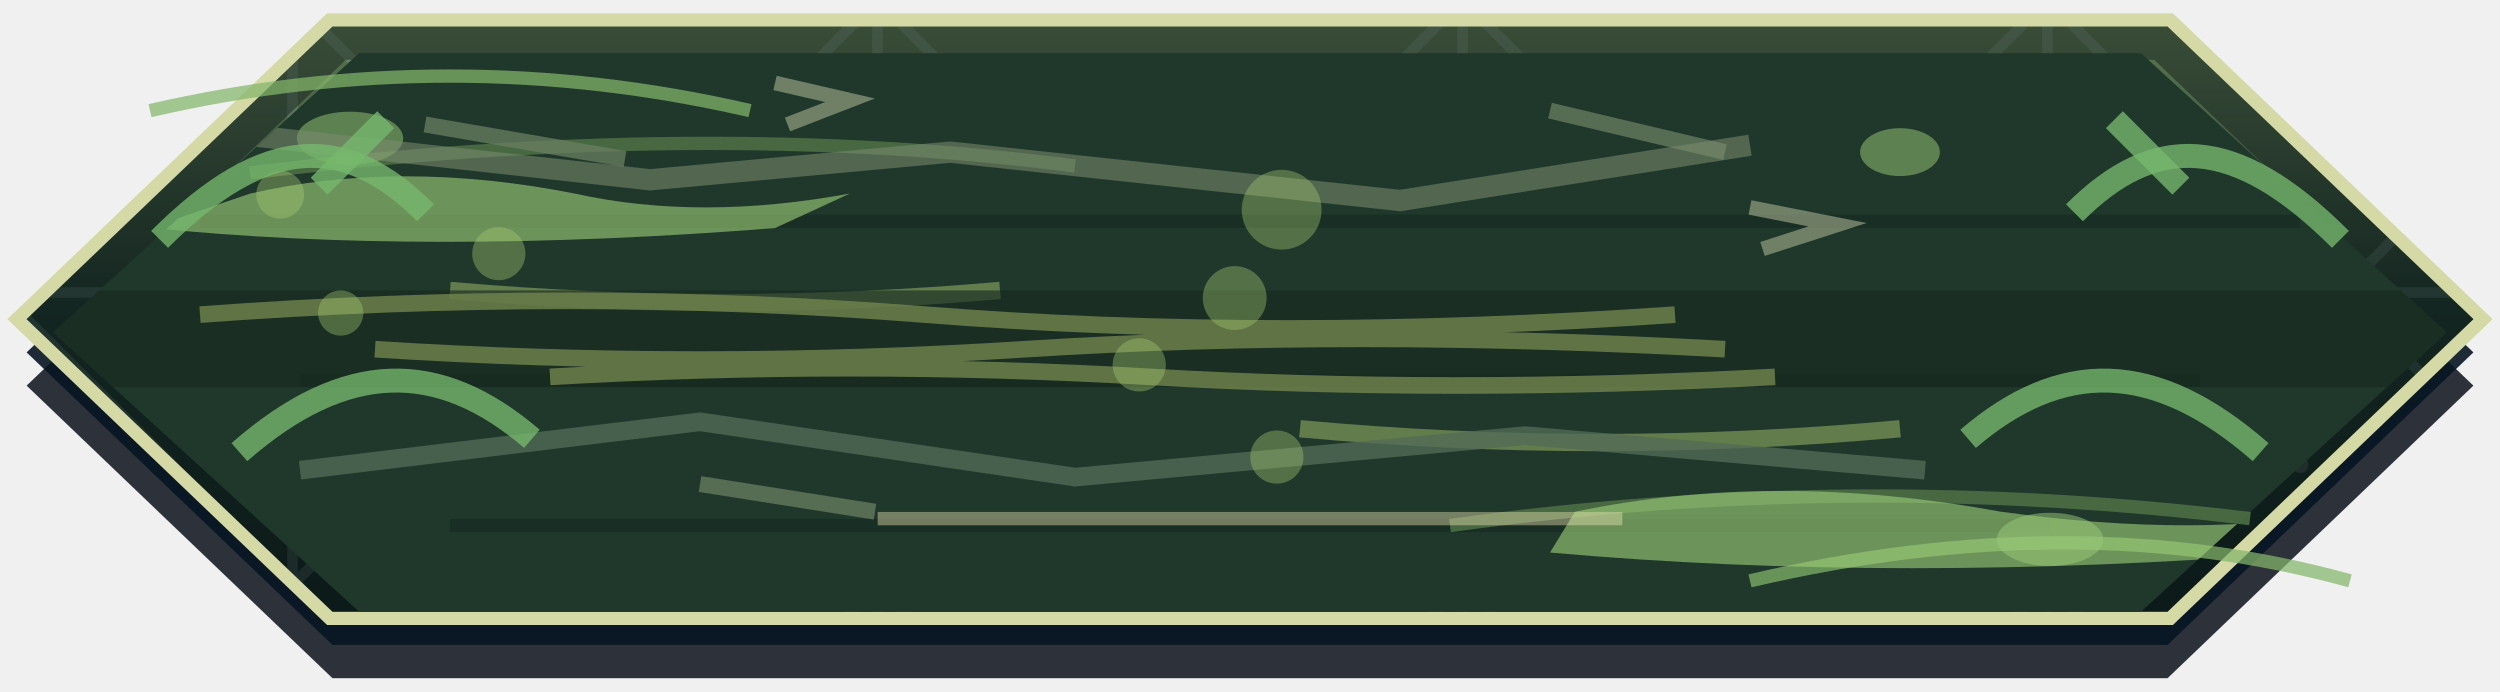
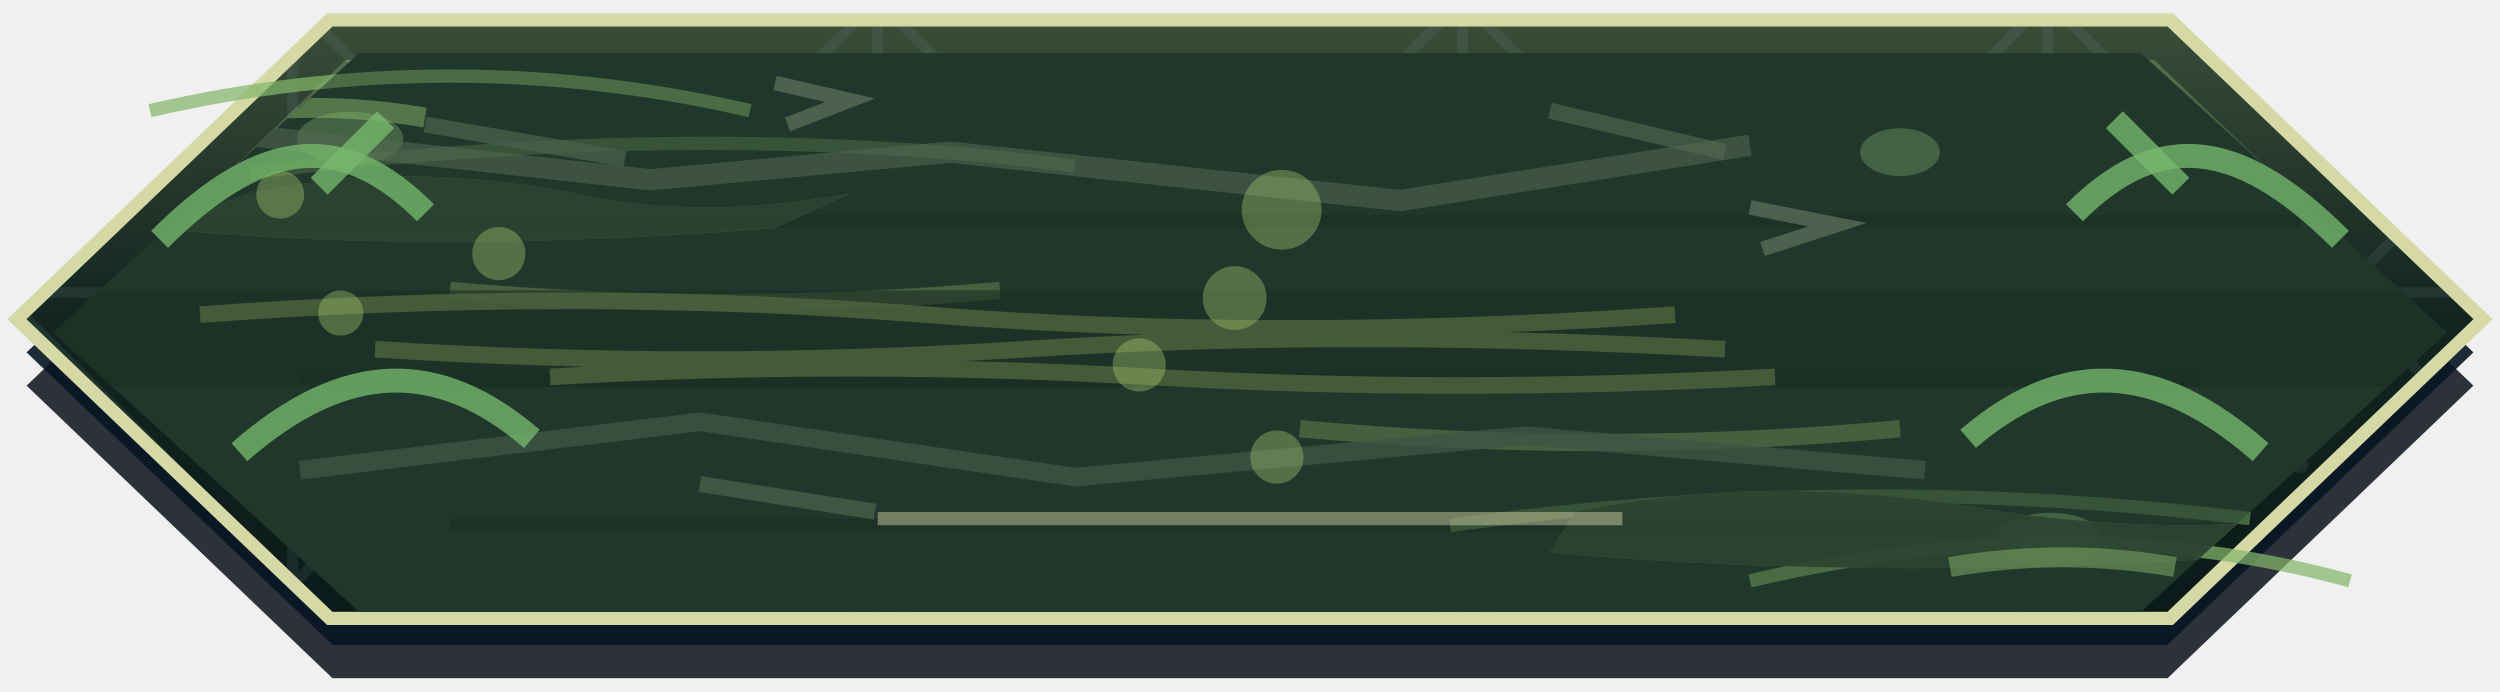
<svg xmlns="http://www.w3.org/2000/svg" width="376" height="104" viewBox="0 0 188 52" role="img" aria-label="M7 secondary-hex-button normal" data-style="m11-enchanted-forest@0.1.0" data-geometry-shape="wide-hexagon" data-corner-radius="2" data-end-cap-depth="23">
  <defs>
    <linearGradient id="m11-secondary-hex-button-188x52-normal-plate" x1="0" y1="0" x2="0" y2="1">
      <stop offset="0" stop-color="#5C7650" />
      <stop offset=".48" stop-color="#20382B" />
      <stop offset="1" stop-color="#13251E" />
    </linearGradient>
    <linearGradient id="m11-secondary-hex-button-188x52-normal-primary" x1="0" y1="0" x2="0" y2="1">
      <stop offset="0" stop-color="#F1E8C8" />
      <stop offset=".45" stop-color="#66D9B2" />
      <stop offset="1" stop-color="#2A856F" />
    </linearGradient>
    <linearGradient id="m11-secondary-hex-button-188x52-normal-energy" x1="0" y1="0" x2="1" y2="0">
      <stop offset="0" stop-color="#B8E0A5" stop-opacity="0" />
      <stop offset=".5" stop-color="#B8E0A5" stop-opacity=".86" />
      <stop offset="1" stop-color="#B8E0A5" stop-opacity="0" />
    </linearGradient>
    <pattern id="m11-secondary-hex-button-188x52-normal-grain" width="28" height="28" patternUnits="userSpaceOnUse">
      <circle cx="5" cy="7" r=".6" fill="#FFFFFF" fill-opacity=".12" />
      <circle cx="20" cy="15" r=".45" fill="#061321" fill-opacity=".2" />
    </pattern>
    <pattern id="m11-secondary-hex-button-188x52-normal-plate-pattern" width="44" height="44" patternUnits="userSpaceOnUse">
      <path d="M0 22H44M22 0V44M0 22L22 0 44 22 22 44Z" fill="none" stroke="#D8FBFF" stroke-opacity=".12" stroke-width=".8" />
    </pattern>
    <mask id="m11-secondary-hex-button-188x52-normal-mask">
      <path d="M25 2H163L186 24L163 46H25L2 24Z" fill="white" />
    </mask>
  </defs>
  <g opacity="1">
    <g id="m11-secondary-hex-button-188x52-normal-outer-shadow" data-layer="outer-shadow" transform="translate(0 5)">
      <path d="M25 2H163L186 24L163 46H25L2 24Z" fill="#020812" opacity=".82" />
    </g>
    <g id="m11-secondary-hex-button-188x52-normal-connected-depth" data-layer="connected-depth" transform="translate(0 2.5)">
      <path d="M25 2H163L186 24L163 46H25L2 24Z" fill="#071522" opacity=".9" />
    </g>
    <g id="m11-secondary-hex-button-188x52-normal-outer-frame" data-layer="outer-frame">
      <path d="M25 2H163L186 24L163 46H25L2 24Z" fill="#071421" stroke="#D4D9A6" stroke-width="2" stroke-linejoin="miter" />
    </g>
    <g id="m11-secondary-hex-button-188x52-normal-inner-plate-fill" data-layer="inner-plate-fill">
      <path d="M25 2H163L186 24L163 46H25L2 24Z" fill="url(#m11-secondary-hex-button-188x52-normal-plate)" />
    </g>
    <g id="m11-secondary-hex-button-188x52-normal-surface-grain" data-layer="surface-grain" data-material-source="m8-ice-grain" mask="url(#m11-secondary-hex-button-188x52-normal-mask)">
      <rect width="188" height="52" fill="url(#m11-secondary-hex-button-188x52-normal-grain)" />
    </g>
    <g id="m11-secondary-hex-button-188x52-normal-surface-pattern" data-layer="surface-pattern" data-material-source="m8-crystal-facet-pattern" mask="url(#m11-secondary-hex-button-188x52-normal-mask)">
      <rect width="188" height="52" fill="url(#m11-secondary-hex-button-188x52-normal-plate-pattern)" />
    </g>
    <g id="m11-secondary-hex-button-188x52-normal-side-bevel-shade" data-layer="side-bevel-shade" mask="url(#m11-secondary-hex-button-188x52-normal-mask)">
      <path d="M25 2H163L186 24L163 46H25L2 24Z" fill="none" stroke="#020812" stroke-opacity=".38" stroke-width="5" />
    </g>
    <g id="m11-secondary-hex-button-188x52-normal-top-bevel-highlight" data-layer="top-bevel-highlight" mask="url(#m11-secondary-hex-button-188x52-normal-mask)">
      <path d="M33 8H155" stroke="#FFFFFF" stroke-opacity=".55" stroke-width="3" stroke-linecap="square" />
    </g>
    <g id="m11-secondary-hex-button-188x52-normal-cold-edge-accent" data-layer="cold-edge-accent" data-material-source="m8-cold-edge-accent" mask="url(#m11-secondary-hex-button-188x52-normal-mask)">
      <rect x="23" y="6" width="142" height="8" fill="url(#m11-secondary-hex-button-188x52-normal-energy)" />
    </g>
    <g id="m11-secondary-hex-button-188x52-normal-ornament-decal" data-layer="ornament-decal" data-material-source="m7-ornament-marks" mask="url(#m11-secondary-hex-button-188x52-normal-mask)">
      <path d="M31 39h16M141 39h16" stroke="#E6FCFF" stroke-opacity=".5" stroke-width="2" />
    </g>
    <g id="m11-secondary-hex-button-material-stack" data-layer="forest-material-stack" data-material-families="weathered-stone,dark-wood,moss-lichen">
      <path d="M27 4H161L184 25L161 46H27L4 25Z" fill="#20382B" />
      <path d="M15.04 16.64H172.96M22.56 28.6H165.44M33.84 39.52H154.16" stroke="#182E24" stroke-width="1" stroke-opacity=".82" />
      <path d="M18.8 13Q52.64 8.84 80.84 12.48M109.04 39.52Q139.12 35.36 169.2 39" fill="none" stroke="#4D6E45" stroke-width="1" stroke-opacity=".9" />
      <path d="M11.28 8.32Q33.84 3.12 56.4 8.32M131.6 43.68Q156.04 37.96 176.72 43.68" fill="none" stroke="#84B66A" stroke-width="1" stroke-opacity=".72" />
    </g>
    <g id="m11-secondary-hex-button-material-detail" data-layer="forest-material-detail" data-material-channels="stone-chips,wood-grain,moss-mask">
      <path d="M31.96 9.36l15.04 2.6M116.56 8.32l13.16 3.12M52.64 36.4l13.16 2.08" stroke="#6B8063" stroke-width="1.2" stroke-opacity=".72" />
      <path d="M33.84 21.84q20.68 1.82 41.36 0M97.76 32.24q22.56 2.08 45.12 0" fill="none" stroke="#789356" stroke-width="1.3" stroke-opacity=".75" />
      <g fill="#9BCB78" fill-opacity=".5">
        <ellipse cx="26.32" cy="10.4" rx="4" ry="2" />
        <ellipse cx="154.16" cy="40.56" rx="4" ry="2" />
        <ellipse cx="142.88" cy="11.44" rx="3" ry="1.8" />
      </g>
    </g>
    <g id="m11-secondary-hex-button-material-face-depth" data-layer="forest-material-face-depth" data-material-source="shared-face-geometry">
      <clipPath id="m11-secondary-hex-button-face-clip">
        <path d="M27 4H161L184 25L161 46H27L4 25Z" />
      </clipPath>
      <g clip-path="url(#m11-secondary-hex-button-face-clip)">
        <g data-layer="forest-weathered-stone">
          <path d="M11.28 9.36l37.6 4.16 22.56 -2.08 33.84 3.64 26.32 -4.16" fill="none" stroke="#7C8D70" stroke-width="1.6" stroke-opacity=".55" />
          <path d="M22.56 35.36l30.08 -3.64 28.2 4.16 33.84 -3.12 30.08 2.6" fill="none" stroke="#526B56" stroke-width="1.4" stroke-opacity=".8" />
          <path d="M58.28 6.24l5.64 1.3 -4.7 1.82M131.6 15.6l6.58 1.3 -5.64 1.82" fill="none" stroke="#9BA687" stroke-width="1.1" stroke-opacity=".65" />
        </g>
        <g data-layer="forest-dark-wood-grain">
          <path d="M0 21.84H188V29.12H0Z" fill="#17291F" fill-opacity=".62" />
          <path d="M15.04 23.66q28.2 -2.08 54.52 0t56.4 0M28.2 26.26q24.44 1.56 48.88 0t52.64 0M41.36 28.34q22.56 -1.3 45.12 0t47 0" fill="none" stroke="#72854C" stroke-width="1.25" stroke-opacity=".8" />
        </g>
        <g data-layer="forest-moss-growth-mask" fill="#9BCB78" fill-opacity=".62">
          <path d="M18.8 14.56q11.28 -2.6 24.44 0q9.4 2.08 20.68 -.01l-5.64 2.6q-26.32 2.08 -47 -.02Z" />
          <path d="M118.44 38.48q15.04 -3.12 31.96 -.01q15.04 2.08 26.32 -.03l-3.76 3.12q-30.08 2.34 -56.4 -.01Z" />
        </g>
      </g>
    </g>
+     <g id="m11-secondary-hex-button-material-restraint" data-layer="forest-material-restraint" data-restraint="edge-anchored-low-opacity">
+       <clipPath id="m11-secondary-hex-button-restraint-clip">
+         <path d="M27 4H161L184 25L161 46H27L4 25Z" />
+       </clipPath>
+       <g clip-path="url(#m11-secondary-hex-button-restraint-clip)">
+         <path d="M0 0H188V52H0Z" fill="#20382B" fill-opacity=".42" />
+         <g data-layer="forest-moss-edge-anchor" fill="#20382B" fill-opacity=".78">
+           <path d="M18.8 14.56q11.28 -2.6 24.44 0q9.4 2.08 20.68 -.01l-5.64 2.6q-26.32 2.08 -47 -.02Z" />
+           <path d="M118.44 38.48q15.04 -3.12 31.96 -.01q15.04 2.08 26.32 -.03l-3.76 3.12q-30.08 2.34 -56.4 -.01Z" />
+         </g>
+         <path d="M15.04 8.84q8.46 -1.456 16.92 0M146.64 42.64q8.46 -1.456 16.92 0" fill="none" stroke="#9BCB78" stroke-width="1.5" stroke-opacity=".42" />
+       </g>
+     </g>
    <g id="m11-secondary-hex-button-moss-variation" data-layer="forest-variation" data-variation-seed="51731" data-variation-baseline="false" fill="#A6CC72" fill-opacity=".38">
      <circle cx="96.38" cy="15.77" r="3.0" />
      <circle cx="92.85" cy="22.41" r="2.4" />
      <circle cx="21.07" cy="14.64" r="1.8" />
      <circle cx="37.51" cy="19.07" r="2.0" />
      <circle cx="85.67" cy="27.44" r="2.0" />
      <circle cx="96.02" cy="34.37" r="2.0" />
      <circle cx="25.62" cy="23.54" r="1.7" />
    </g>
    <g id="m11-secondary-hex-button-leaf-vine-ornament" data-layer="forest-ornament" data-ornament="leaf-vine" data-ornament-count="4" fill="none" stroke="#76B86D" stroke-opacity=".78" stroke-width="1.8">
      <path d="M12 18c8-8 14-8 20-2M176 18c-8-8-14-8-20-2M18 34c8-7 15-7 22-1M170 34c-8-7-15-7-22-1" />
      <path d="M24 14l5-5M164 14l-5-5" />
    </g>
    <g id="m11-secondary-hex-button-parchment-typography" data-layer="forest-typography" data-typography-preset="m11-parchment-sage-action" data-semantic-text="required">
      <path d="M66 39h56" stroke="#EDE3B4" stroke-opacity=".42" />
    </g>
    <g id="m11-enchanted-forest-secondary-hex-button-content" data-layer="content" data-slot="editable-secondary-hex-button-content" data-safe-x="37" data-safe-y="8" data-safe-width="114" data-safe-height="34" />
  </g>
</svg>
